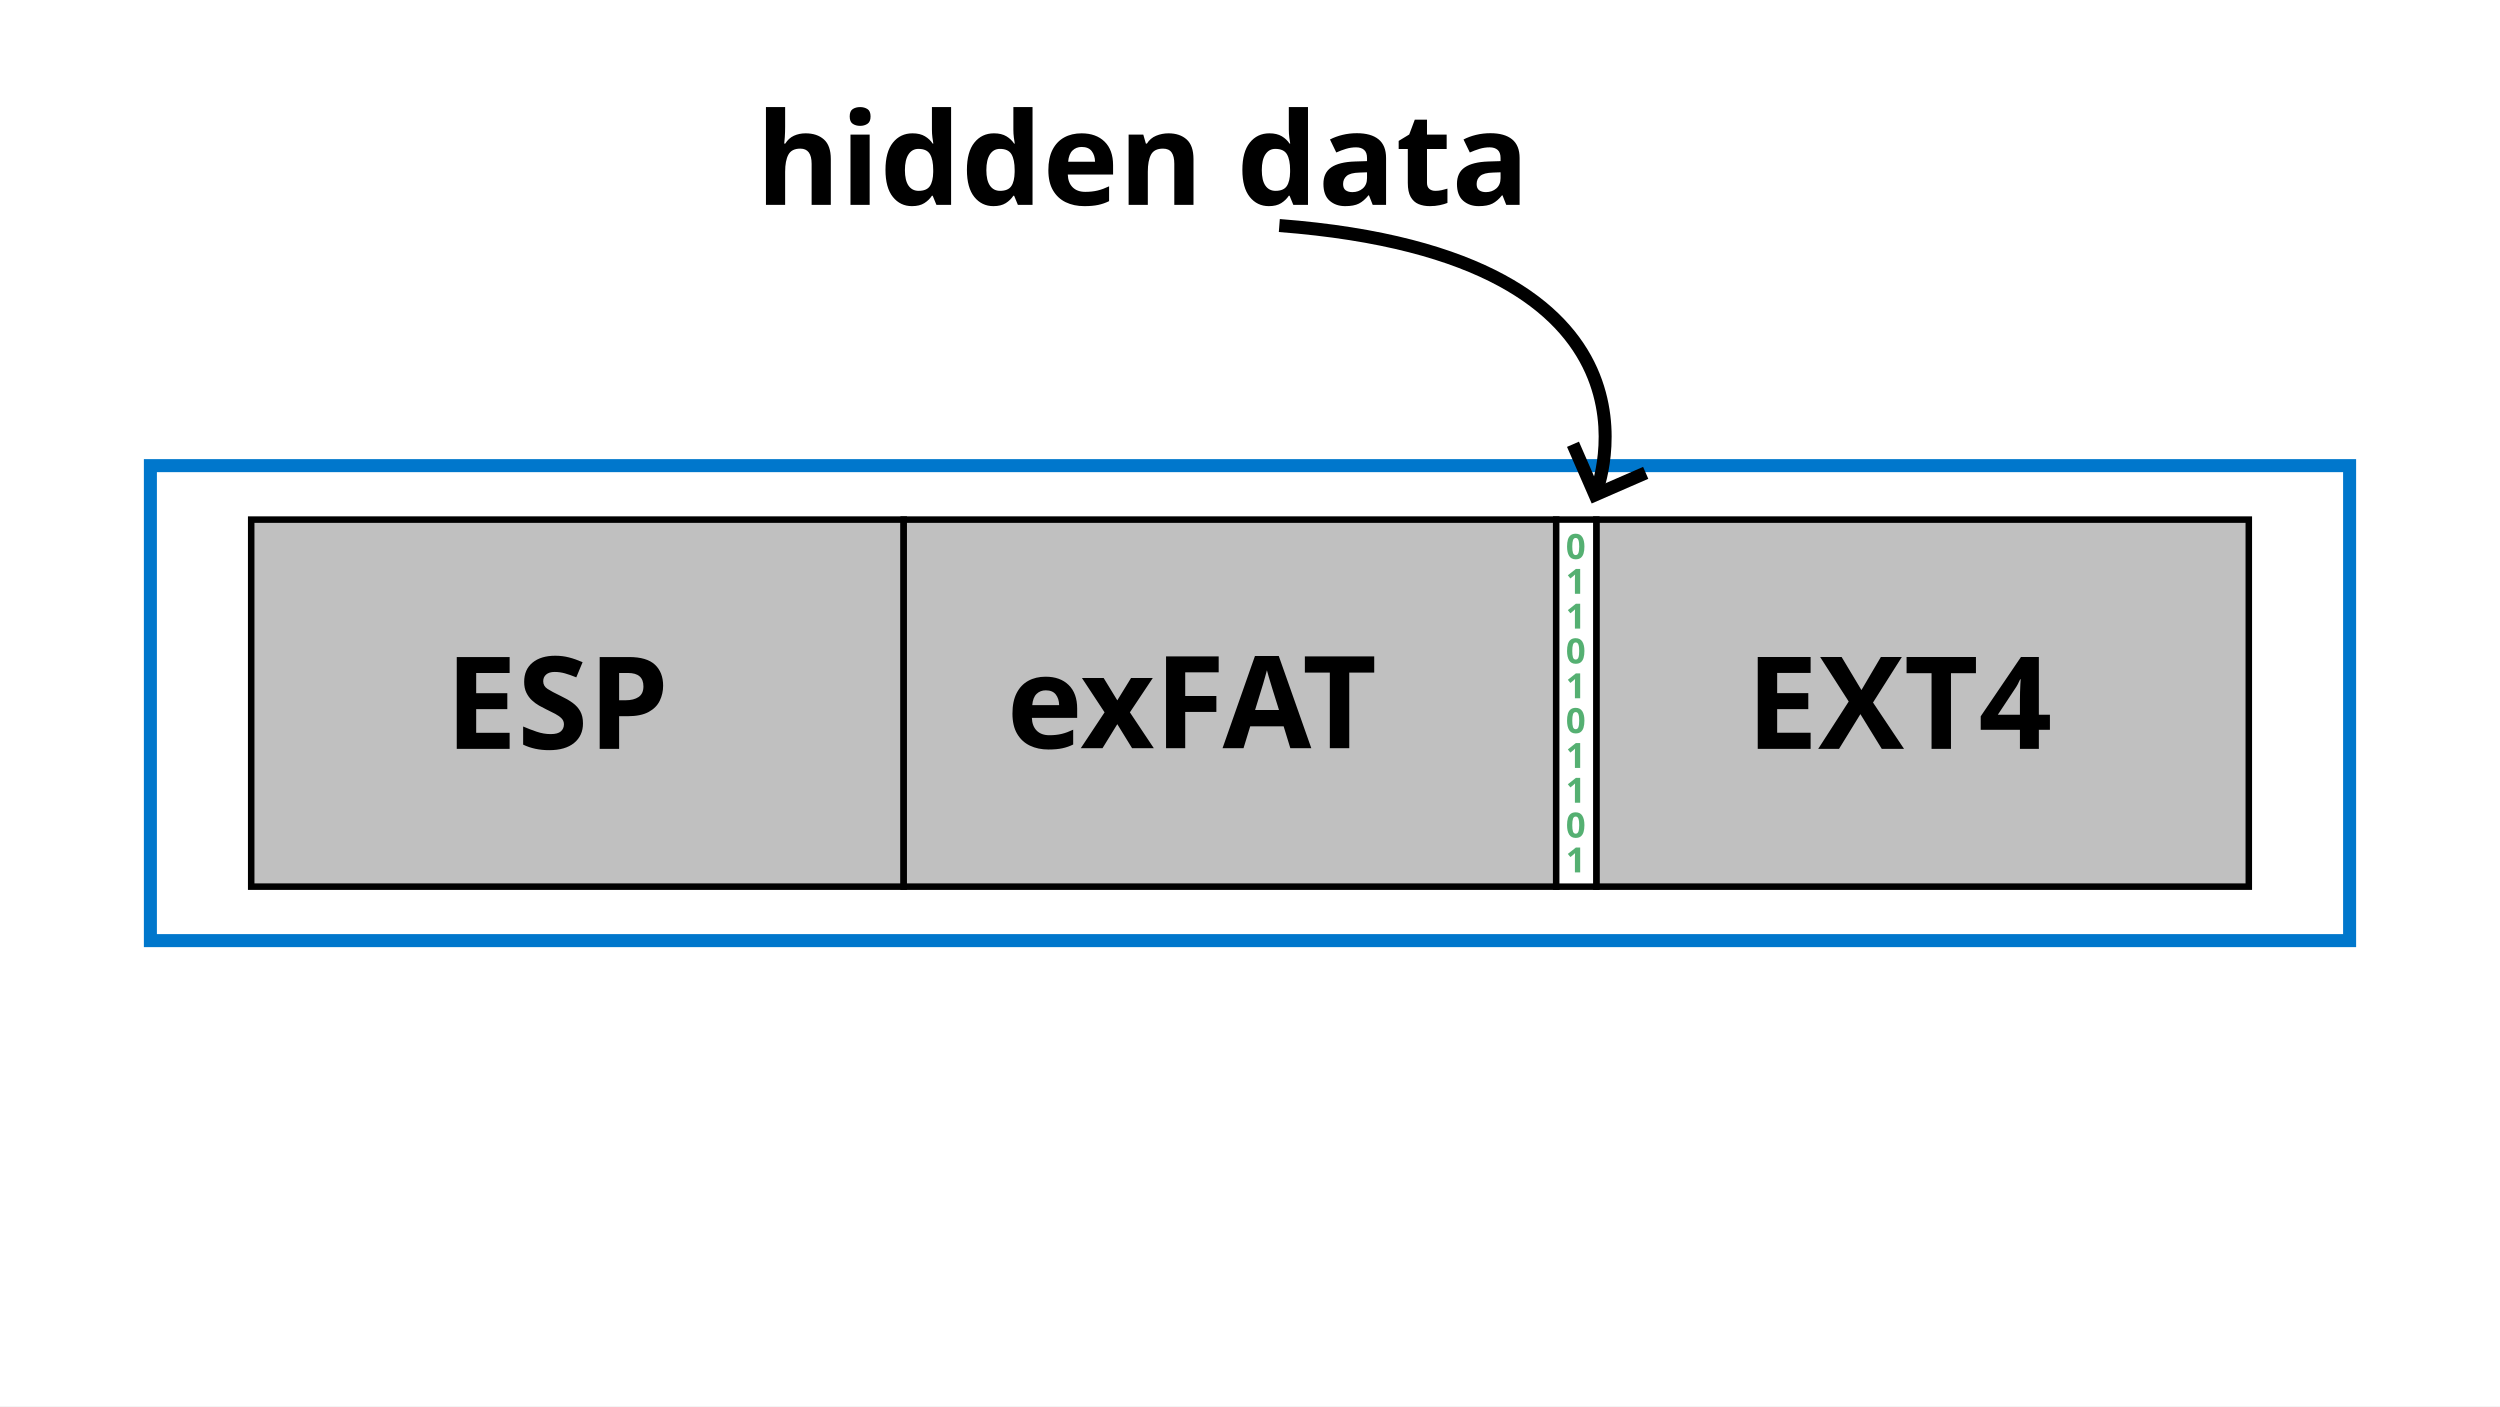
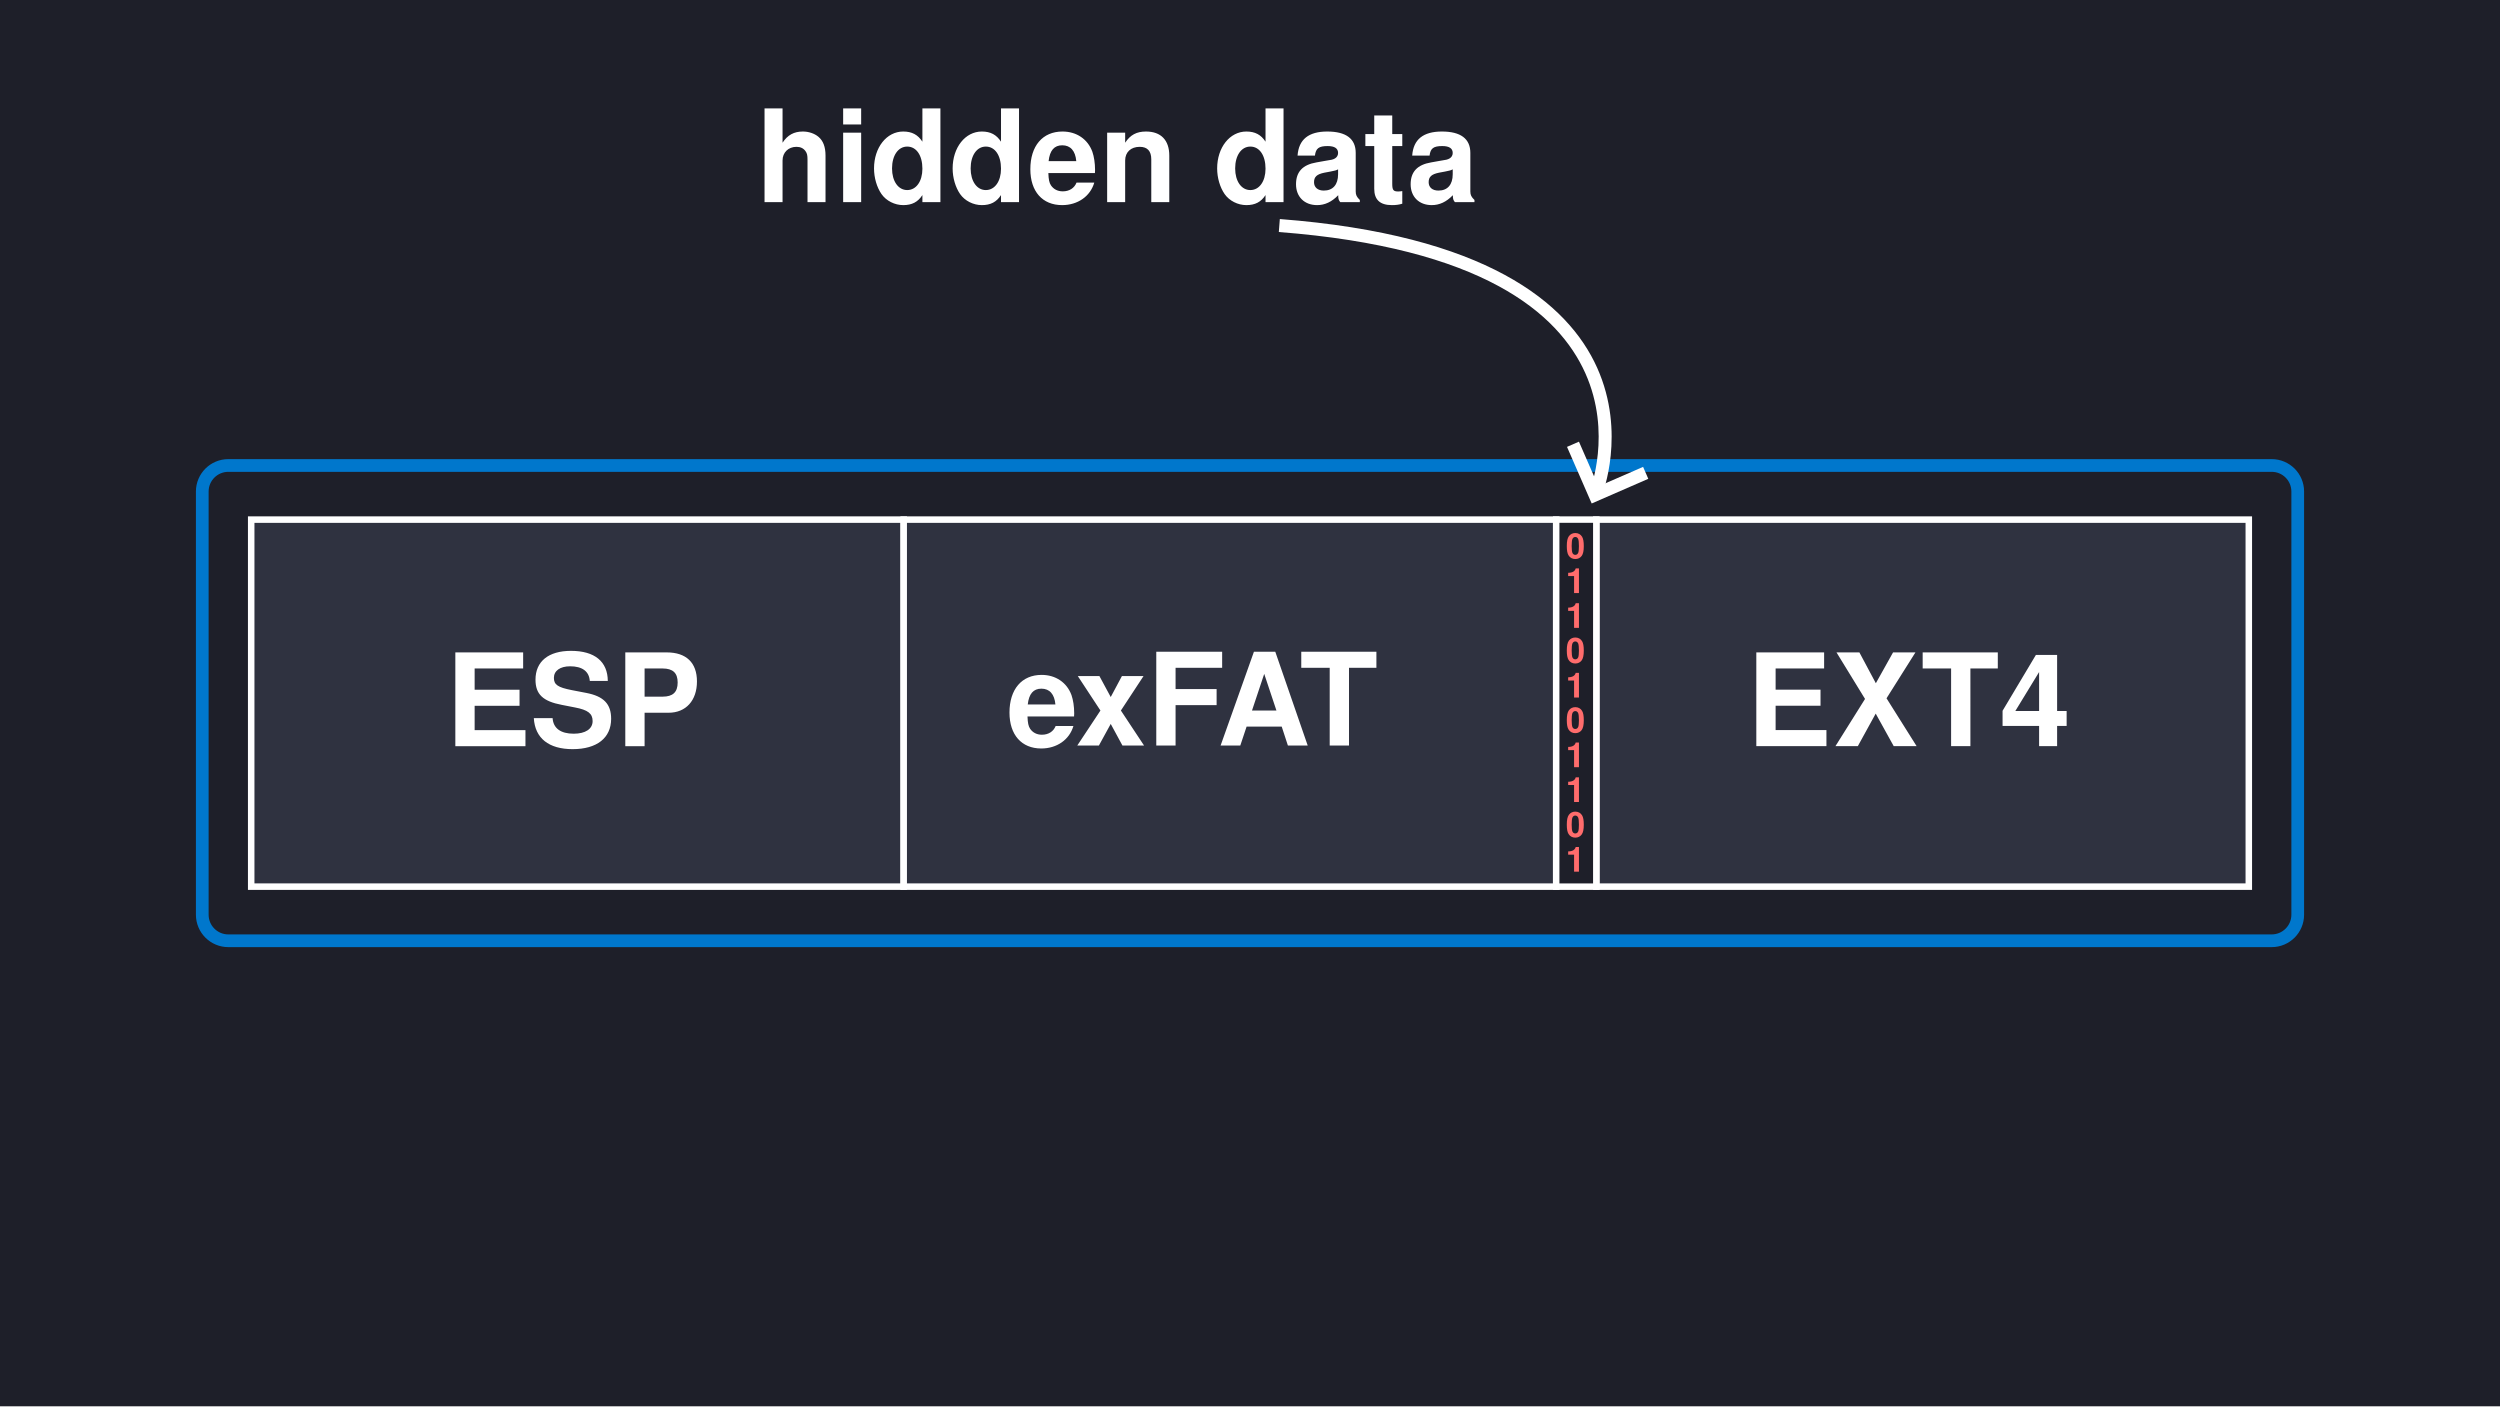
<svg xmlns="http://www.w3.org/2000/svg" width="1920" height="1080" viewBox="0 0 508 285.75" version="1.1" id="svg5">
  <defs id="defs2">
    <rect x="1449.817" y="40.182" width="1102.568" height="358.878" id="rect2528" />
    <rect x="453.06" y="815.581" width="832.683" height="176.611" id="rect1509" />
    <rect x="-194.262" y="256.941" width="156.438" height="1094.411" id="rect1391" />
    <rect x="160" y="102.031" width="445.656" height="675.099" id="rect1385" />
    <rect x="-326.866" y="540" width="957.939" height="624.445" id="rect1332" />
    <rect x="-415.724" y="623.558" width="1045.906" height="640.373" id="rect1326" />
    <rect x="805.12" y="399.06" width="1172.852" height="441.78" id="rect1320" />
    <rect x="160" y="399.06" width="250.559" height="140.94" id="rect1264" />
    <rect x="-194.262" y="256.941" width="194.262" height="722.31" id="rect1415" />
    <rect x="-194.262" y="256.941" width="194.262" height="722.31" id="rect1099" />
  </defs>
  <g id="layer1" transform="translate(457.1782,262.6033)">
-     <rect style="fill:#ffffff;fill-opacity:1;stroke-width:0" id="rect286" width="508" height="285.75" x="-457.178" y="-262.603" />
+     <rect style="fill:#1e1f29;fill-opacity:1;stroke-width:0" id="rect286" width="508" height="285.75" x="-457.178" y="-262.603" />
    <text xml:space="preserve" transform="matrix(0.2645833,0,0,0.2645833,-457.1782,-262.6033)" id="text1324" style="font-weight:bold;font-size:98.807px;line-height:1;font-family:'RobotoMono Nerd Font Mono';-inkscape-font-specification:'RobotoMono Nerd Font Mono Bold';text-decoration-color:#000000;letter-spacing:0px;white-space:pre;shape-inside:url(#rect1326);display:inline;fill:#000000;stroke-width:1.372;-inkscape-stroke:none;stop-color:#000000" />
-     <g id="g1231" transform="translate(8.709892)">
-       <rect style="fill:#c0c0c0;fill-opacity:1;stroke:#000000;stroke-width:1.323;stroke-dasharray:none;stroke-opacity:1" id="rect1214" width="132.588" height="74.581" x="-414.845" y="-157.019" />
-       <text xml:space="preserve" transform="matrix(0.2645833,0,0,0.2645833,-417.7612,-235.6209)" id="text1262" style="font-weight:bold;font-size:98.807px;line-height:1;font-family:'RobotoMono Nerd Font Mono';-inkscape-font-specification:'RobotoMono Nerd Font Mono Bold';text-decoration-color:#000000;letter-spacing:0px;white-space:pre;shape-inside:url(#rect1264);display:inline;fill:#000000;stroke:none;stroke-width:5;stroke-dasharray:none;stroke-opacity:1;stop-color:#000000">
-         <tspan x="160" y="473.166" id="tspan1349">ESP</tspan>
-       </text>
-       <rect style="fill:#c0c0c0;fill-opacity:1;stroke:#000000;stroke-width:1.323;stroke-dasharray:none;stroke-opacity:1" id="rect1212" width="132.588" height="74.581" x="-282.257" y="-157.019" />
-       <text xml:space="preserve" transform="matrix(0.2645833,0,0,0.2645833,-474.3583,-235.7549)" id="text1318" style="font-weight:bold;font-size:98.807px;line-height:1;font-family:'RobotoMono Nerd Font Mono';-inkscape-font-specification:'RobotoMono Nerd Font Mono Bold';text-decoration-color:#000000;letter-spacing:0px;white-space:pre;shape-inside:url(#rect1320);display:inline;fill:#000000;stroke:none;stroke-width:5;stroke-dasharray:none;stroke-opacity:1;stop-color:#000000">
-         <tspan x="805.121" y="473.166" id="tspan1351">exFAT</tspan>
-       </text>
-       <rect style="fill:#c0c0c0;fill-opacity:1;stroke:#000000;stroke-width:1.323;stroke-dasharray:none;stroke-opacity:1" id="rect1218" width="132.588" height="74.581" x="-141.519" y="-157.019" />
-       <text xml:space="preserve" transform="matrix(0.2645833,0,0,0.2645833,-24.58627,-272.9175)" id="text1330" style="font-weight:bold;font-size:98.807px;line-height:1;font-family:'RobotoMono Nerd Font Mono';-inkscape-font-specification:'RobotoMono Nerd Font Mono Bold';text-decoration-color:#000000;letter-spacing:0px;white-space:pre;shape-inside:url(#rect1332);display:inline;fill:#000000;stroke-width:1.372;-inkscape-stroke:none;stop-color:#000000">
-         <tspan x="-326.865" y="614.106" id="tspan1353">EXT4</tspan>
-       </text>
-       <g id="g1211">
-         <rect style="fill:#ffffff;fill-opacity:1;stroke:#000000;stroke-width:1.313;stroke-dasharray:none;stroke-opacity:1" id="rect1083" width="8.151" height="74.59" x="-149.67" y="-157.024" />
-         <text xml:space="preserve" transform="matrix(0.07161878,0,0,0.07161878,-133.8065,-172.7299)" id="text1389" style="font-weight:bold;font-size:98.807px;line-height:1;font-family:'RobotoMono Nerd Font Mono';-inkscape-font-specification:'RobotoMono Nerd Font Mono Bold';text-decoration-color:#000000;letter-spacing:0px;white-space:pre;shape-inside:url(#rect1391);display:inline;fill:#55b072;fill-opacity:1;stroke-width:1.372;-inkscape-stroke:none;stop-color:#000000">
-           <tspan x="-194.262" y="331.047" id="tspan1355">0
- </tspan>
-           <tspan x="-194.262" y="429.854" id="tspan1357">1
- </tspan>
-           <tspan x="-194.262" y="528.662" id="tspan1359">1
- </tspan>
-           <tspan x="-194.262" y="627.469" id="tspan1361">0
- </tspan>
-           <tspan x="-194.262" y="726.277" id="tspan1363">1
- </tspan>
-           <tspan x="-194.262" y="825.084" id="tspan1365">0
- </tspan>
-           <tspan x="-194.262" y="923.891" id="tspan1367">1
- </tspan>
-           <tspan x="-194.262" y="1022.699" id="tspan1369">1
- </tspan>
-           <tspan x="-194.262" y="1121.506" id="tspan1371">0
- </tspan>
-           <tspan x="-194.262" y="1220.313" id="tspan1373">1</tspan>
-         </text>
+     <g id="g10">
+       <rect style="fill:#2f3240;fill-opacity:1;stroke:#ffffff;stroke-width:1.323;stroke-dasharray:none;stroke-opacity:1" id="rect1214" width="132.588" height="74.581" x="-406.135" y="-157.019" />
+       <path d="m 182.627,440.066 h 34.484 V 427.715 H 182.627 v -16.303 h 37.25 v -12.351 h -52.072 v 72.031 h 53.85 V 458.74 H 182.627 Z m 102.266,-19.07 c -0.099,-14.92 -10.078,-23.121 -28.259,-23.121 -17.291,0 -27.271,8.102 -27.271,22.133 0,11.165 5.632,16.6 20.256,19.366 l 10.078,1.976 c 9.881,1.877 13.537,4.644 13.537,10.474 0,6.027 -5.533,9.683 -14.525,9.683 -10.078,0 -15.71,-4.249 -16.204,-11.956 h -14.426 c 0.889,15.414 11.462,23.813 29.84,23.813 18.576,0 29.543,-8.596 29.543,-23.319 0,-11.363 -5.731,-17.291 -19.07,-19.86 l -11.264,-2.174 c -10.572,-2.075 -13.635,-4.15 -13.635,-9.387 0,-5.434 4.743,-8.893 12.45,-8.893 9.387,0 14.623,3.952 15.118,11.264 z m 28.259,24.405 h 18.477 c 13.24,0 21.738,-9.387 21.738,-24.01 0,-14.426 -8.201,-22.33 -23.22,-22.33 H 298.33 v 72.031 h 14.821 z m 0,-12.351 v -21.639 h 13.833 c 7.905,0 11.56,3.458 11.56,10.77 0,7.411 -3.656,10.869 -11.56,10.869 z" id="text1262" style="-inkscape-font-specification:'RobotoMono Nerd Font Mono Bold';fill:#ffffff;stroke-width:5" transform="matrix(0.2645833,0,0,0.2645833,-409.0513,-235.6209)" aria-label="ESP" />
+       <rect style="fill:#2f3240;fill-opacity:1;stroke:#ffffff;stroke-width:1.323;stroke-dasharray:none;stroke-opacity:1" id="rect1212" width="132.588" height="74.581" x="-273.547" y="-157.019" />
+       <path d="m 856.896,448.761 c 0.099,-1.186 0.099,-1.68 0.099,-2.371 0,-5.336 -0.79,-10.276 -2.075,-14.031 -3.557,-9.683 -12.153,-15.513 -22.923,-15.513 -15.315,0 -24.702,11.066 -24.702,28.951 0,17.094 9.288,27.567 24.405,27.567 11.956,0 21.639,-6.719 24.702,-17.291 h -13.635 c -1.68,4.249 -5.533,6.719 -10.572,6.719 -3.952,0 -7.114,-1.68 -9.09,-4.644 -1.284,-1.976 -1.779,-4.348 -1.976,-9.387 z m -35.571,-9.189 c 0.889,-8.201 4.348,-12.153 10.474,-12.153 6.324,0 10.078,4.249 10.77,12.153 z m 71.536,4.644 17.39,-26.48 h -16.6 l -8.596,16.106 -8.695,-16.106 h -16.6 l 17.39,26.48 -17.785,26.876 h 16.6 l 9.09,-16.6 8.991,16.6 h 16.6 z m 41.993,-4.15 h 31.52 V 427.715 H 934.855 v -16.303 h 35.768 v -12.351 h -50.589 v 72.031 h 14.821 z m 81.516,16.501 4.743,14.525 h 15.216 l -24.899,-72.031 h -16.402 l -25.591,72.031 h 15.118 l 4.842,-14.525 z m -4.051,-12.351 h -18.773 l 9.387,-28.16 z m 55.727,-32.804 h 21.046 V 399.061 H 1031.39 v 12.351 h 21.836 v 59.68 h 14.821 z" id="text1318" style="-inkscape-font-specification:'RobotoMono Nerd Font Mono Bold';fill:#ffffff;stroke-width:5" transform="matrix(0.2645833,0,0,0.2645833,-465.6485,-235.7549)" aria-label="exFAT" />
+       <rect style="fill:#2f3240;fill-opacity:1;stroke:#ffffff;stroke-width:1.323;stroke-dasharray:none;stroke-opacity:1" id="rect1218" width="132.588" height="74.581" x="-132.809" y="-157.019" />
+       <path d="m -304.238,581.005 h 34.484 v -12.351 h -34.484 v -16.303 h 37.25 V 540 h -52.072 v 72.031 h 53.85 v -12.351 h -39.029 z m 85.172,-5.731 L -196.835,540 h -17.192 L -227.267,563.714 -239.915,540 h -17.588 l 21.935,35.768 -22.726,36.262 h 17.192 l 13.734,-24.998 13.833,24.998 h 17.588 z m 64.422,-22.923 h 21.046 V 540 h -57.704 v 12.351 h 21.836 v 59.68 h 14.821 z m 73.908,32.705 h -7.312 v -43.08 h -16.303 l -25.591,42.882 v 11.659 h 28.061 v 15.513 h 13.833 v -15.513 h 7.312 z m -21.145,0 h -18.279 l 18.279,-29.939 z" id="text1330" style="-inkscape-font-specification:'RobotoMono Nerd Font Mono Bold';fill:#ffffff;stroke-width:1.372" transform="matrix(0.2645833,0,0,0.2645833,-15.87638,-272.9175)" aria-label="EXT4" />
+       <rect style="fill:#1e1f29;fill-opacity:1;stroke:#ffffff;stroke-width:1.313;stroke-dasharray:none;stroke-opacity:1" id="rect1083" width="8.151" height="74.59" x="-140.96" y="-157.024" />
+       <g id="text1389" style="font-weight:bold;font-size:98.807px;font-family:'RobotoMono Nerd Font Mono';-inkscape-font-specification:'RobotoMono Nerd Font Mono Bold';letter-spacing:0px;white-space:pre;fill:#ff6c6c;stroke-width:1.372" transform="matrix(0.07161878,0,0,0.07161878,-125.0966,-172.7299)" aria-label="0&#10;1&#10;1&#10;0&#10;1&#10;0&#10;1&#10;1&#10;0&#10;1">
+         <path d="m -167.287,257.435 c -7.509,0 -13.932,3.162 -18.181,8.991 -4.051,5.434 -5.928,14.327 -5.928,27.962 0,12.45 1.581,21.145 4.94,26.48 4.15,6.719 10.968,10.375 19.169,10.375 7.608,0 13.833,-3.063 18.181,-8.893 3.952,-5.434 5.928,-14.426 5.928,-27.567 0,-12.845 -1.581,-21.54 -4.94,-26.974 -4.15,-6.719 -10.968,-10.375 -19.169,-10.375 z m 0,11.165 c 3.557,0 6.422,1.976 8.102,5.632 1.383,2.964 2.174,10.572 2.174,20.256 0,7.905 -0.692,15.612 -1.779,18.477 -1.581,4.15 -4.545,6.422 -8.497,6.422 -3.656,0 -6.422,-1.877 -8.102,-5.434 -1.383,-2.964 -2.174,-10.276 -2.174,-19.663 0,-8.3 0.692,-16.204 1.779,-19.07 1.482,-4.249 4.545,-6.62 8.497,-6.62 z" id="path1" />
+         <path d="m -170.746,379.463 v 48.317 h 13.833 v -70.054 h -9.189 c -2.174,8.3 -9.387,12.549 -21.441,12.549 v 9.189 z" id="path2" />
+         <path d="m -170.746,478.27 v 48.317 h 13.833 v -70.054 h -9.189 c -2.174,8.3 -9.387,12.549 -21.441,12.549 v 9.189 z" id="path3" />
+         <path d="m -167.287,553.858 c -7.509,0 -13.932,3.162 -18.181,8.991 -4.051,5.434 -5.928,14.327 -5.928,27.962 0,12.45 1.581,21.145 4.94,26.48 4.15,6.719 10.968,10.375 19.169,10.375 7.608,0 13.833,-3.063 18.181,-8.893 3.952,-5.434 5.928,-14.426 5.928,-27.567 0,-12.845 -1.581,-21.54 -4.94,-26.974 -4.15,-6.719 -10.968,-10.375 -19.169,-10.375 z m 0,11.165 c 3.557,0 6.422,1.976 8.102,5.632 1.383,2.964 2.174,10.572 2.174,20.256 0,7.905 -0.692,15.612 -1.779,18.477 -1.581,4.15 -4.545,6.422 -8.497,6.422 -3.656,0 -6.422,-1.877 -8.102,-5.434 -1.383,-2.964 -2.174,-10.276 -2.174,-19.663 0,-8.3 0.692,-16.204 1.779,-19.07 1.482,-4.249 4.545,-6.62 8.497,-6.62 z" id="path4" />
+         <path d="m -170.746,675.885 v 48.317 h 13.833 v -70.054 h -9.189 c -2.174,8.3 -9.387,12.549 -21.441,12.549 v 9.189 z" id="path5" />
+         <path d="m -167.287,751.472 c -7.509,0 -13.932,3.162 -18.181,8.991 -4.051,5.434 -5.928,14.327 -5.928,27.962 0,12.45 1.581,21.145 4.94,26.48 4.15,6.719 10.968,10.375 19.169,10.375 7.608,0 13.833,-3.063 18.181,-8.893 3.952,-5.434 5.928,-14.426 5.928,-27.567 0,-12.845 -1.581,-21.54 -4.94,-26.974 -4.15,-6.719 -10.968,-10.375 -19.169,-10.375 z m 0,11.165 c 3.557,0 6.422,1.976 8.102,5.632 1.383,2.964 2.174,10.572 2.174,20.256 0,7.905 -0.692,15.612 -1.779,18.477 -1.581,4.15 -4.545,6.422 -8.497,6.422 -3.656,0 -6.422,-1.877 -8.102,-5.434 -1.383,-2.964 -2.174,-10.276 -2.174,-19.663 0,-8.3 0.692,-16.204 1.779,-19.07 1.482,-4.249 4.545,-6.62 8.497,-6.62 z" id="path6" />
+         <path d="m -170.746,873.5 v 48.317 h 13.833 v -70.054 h -9.189 c -2.174,8.3 -9.387,12.549 -21.441,12.549 v 9.189 z" id="path7" />
+         <path d="m -170.746,972.307 v 48.317 h 13.833 v -70.054 h -9.189 c -2.174,8.3 -9.387,12.549 -21.441,12.549 v 9.189 z" id="path8" />
+         <path d="m -167.287,1047.895 c -7.509,0 -13.932,3.162 -18.181,8.992 -4.051,5.434 -5.928,14.327 -5.928,27.962 0,12.45 1.581,21.145 4.94,26.48 4.15,6.719 10.968,10.375 19.169,10.375 7.608,0 13.833,-3.063 18.181,-8.893 3.952,-5.434 5.928,-14.426 5.928,-27.567 0,-12.845 -1.581,-21.54 -4.94,-26.974 -4.15,-6.719 -10.968,-10.375 -19.169,-10.375 z m 0,11.165 c 3.557,0 6.422,1.976 8.102,5.632 1.383,2.964 2.174,10.572 2.174,20.256 0,7.905 -0.692,15.612 -1.779,18.477 -1.581,4.15 -4.545,6.423 -8.497,6.423 -3.656,0 -6.422,-1.877 -8.102,-5.434 -1.383,-2.964 -2.174,-10.276 -2.174,-19.663 0,-8.3 0.692,-16.204 1.779,-19.07 1.482,-4.249 4.545,-6.62 8.497,-6.62 z" id="path9" />
+         <path d="m -170.746,1169.922 v 48.317 h 13.833 v -70.055 h -9.189 c -2.174,8.3 -9.387,12.549 -21.441,12.549 v 9.189 z" id="path10" />
+       </g>
+       <rect style="fill:none;fill-opacity:1;stroke:#0077cc;stroke-width:2.583;stroke-dasharray:none;stroke-opacity:1" id="rect1469" width="425.798" height="96.579" x="-416.077" y="-168.018" rx="5.292" ry="5.292" />
+     </g>
+     <g id="path2293" transform="matrix(-1,0,0,1,-266.3255,-0.8962531)" style="fill:#ffffff;fill-opacity:1">
+       <path style="color:#000000;fill:#ffffff;-inkscape-stroke:none;fill-opacity:1" d="m -69.207,-217.197 c -41.837,3.209 -58.547,16.971 -64.488,30.232 -5.941,13.262 -1.039,25.693 -1.039,25.693 l 2.463,-0.969 c 0,0 -4.478,-11.44 0.99,-23.645 5.468,-12.205 20.957,-25.504 62.277,-28.674 z" id="path2524" />
+       <g id="g2516" style="fill:#ffffff;fill-opacity:1">
+         <path style="color:#000000;fill:#ffffff;-inkscape-stroke:none;fill-opacity:1" d="m -129.99,-171.959 -3.955,9.076 -9.078,-3.955 -1.057,2.426 11.502,5.014 5.014,-11.504 z" id="path2518" />
      </g>
    </g>
-     <rect style="fill:none;fill-opacity:1;stroke:#0077cc;stroke-width:2.646;stroke-dasharray:none;stroke-opacity:1" id="rect1469" width="446.881" height="96.516" x="-426.619" y="-167.986" />
-     <g id="path2293" transform="matrix(-1,0,0,1,-266.3255,-0.8962531)">
-       <path style="color:#000000;fill:#000000;-inkscape-stroke:none" d="m -69.207,-217.197 c -41.837,3.209 -58.547,16.971 -64.488,30.232 -5.941,13.262 -1.039,25.693 -1.039,25.693 l 2.463,-0.969 c 0,0 -4.478,-11.44 0.99,-23.645 5.468,-12.205 20.957,-25.504 62.277,-28.674 z" id="path2524" />
-       <g id="g2516">
-         <path style="color:#000000;fill:#000000;-inkscape-stroke:none" d="m -129.99,-171.959 -3.955,9.076 -9.078,-3.955 -1.057,2.426 11.502,5.014 5.014,-11.504 z" id="path2518" />
-       </g>
-     </g>
-     <text xml:space="preserve" transform="matrix(0.2645833,0,0,0.2645833,-687.1725,-251.2147)" id="text2526" style="font-weight:bold;font-size:98.807px;line-height:1;font-family:'RobotoMono Nerd Font Mono';-inkscape-font-specification:'RobotoMono Nerd Font Mono Bold';text-decoration-color:#000000;letter-spacing:0px;white-space:pre;shape-inside:url(#rect2528);display:inline;fill:#000000;stroke-width:1.372;-inkscape-stroke:none;stop-color:#000000">
-       <tspan x="1449.816" y="114.287" id="tspan1375">hidden data</tspan>
-     </text>
+     <path d="m 1456.437,40.182 v 72.031 h 13.833 V 80.199 c 0,-6.126 4.446,-10.474 10.671,-10.474 3.063,0 5.336,1.087 6.917,3.261 1.284,1.779 1.581,3.261 1.581,6.62 v 32.606 h 13.833 V 76.444 c 0,-6.62 -1.778,-11.363 -5.434,-14.426 -3.063,-2.569 -7.509,-4.051 -11.956,-4.051 -6.818,0 -11.758,2.668 -15.612,8.596 V 40.182 Z m 74.204,18.675 h -13.833 v 53.356 h 13.833 z m 0,-18.675 h -13.833 v 12.351 h 13.833 z m 47.032,72.031 h 13.833 V 40.182 h -13.833 v 25.591 c -3.458,-5.336 -8.003,-7.806 -14.722,-7.806 -12.746,0 -22.429,12.252 -22.429,28.358 0,7.213 2.174,14.525 5.731,19.663 3.656,5.237 10.177,8.497 16.698,8.497 6.719,0 11.264,-2.371 14.722,-7.707 z m -11.659,-42.685 c 7.015,0 11.659,6.719 11.659,16.995 0,9.683 -4.743,16.402 -11.659,16.402 -6.917,0 -11.659,-6.818 -11.659,-16.6 0,-9.98 4.743,-16.797 11.659,-16.797 z m 72.031,42.685 h 13.833 V 40.182 h -13.833 v 25.591 c -3.458,-5.336 -8.003,-7.806 -14.722,-7.806 -12.746,0 -22.429,12.252 -22.429,28.358 0,7.213 2.174,14.525 5.731,19.663 3.656,5.237 10.177,8.497 16.698,8.497 6.719,0 11.264,-2.371 14.722,-7.707 z m -11.659,-42.685 c 7.015,0 11.659,6.719 11.659,16.995 0,9.683 -4.743,16.402 -11.659,16.402 -6.917,0 -11.659,-6.818 -11.659,-16.6 0,-9.98 4.743,-16.797 11.659,-16.797 z m 83.789,20.354 c 0.099,-1.186 0.099,-1.68 0.099,-2.371 0,-5.336 -0.79,-10.276 -2.075,-14.031 -3.557,-9.683 -12.153,-15.513 -22.923,-15.513 -15.315,0 -24.702,11.066 -24.702,28.951 0,17.094 9.288,27.567 24.405,27.567 11.956,0 21.639,-6.719 24.702,-17.291 h -13.635 c -1.68,4.249 -5.533,6.719 -10.572,6.719 -3.952,0 -7.114,-1.68 -9.09,-4.644 -1.284,-1.976 -1.778,-4.348 -1.976,-9.387 z m -35.571,-9.189 c 0.889,-8.201 4.348,-12.153 10.473,-12.153 6.324,0 10.078,4.249 10.77,12.153 z m 44.957,-21.836 v 53.356 h 13.833 V 80.199 c 0,-6.324 4.348,-10.474 11.165,-10.474 5.928,0 8.893,3.261 8.893,9.584 v 32.903 h 13.833 V 76.444 c 0,-11.857 -6.423,-18.477 -17.884,-18.477 -7.213,0 -12.055,2.569 -16.007,8.596 V 58.856 Z m 121.632,53.356 h 13.833 V 40.182 h -13.833 v 25.591 c -3.458,-5.336 -8.003,-7.806 -14.722,-7.806 -12.746,0 -22.429,12.252 -22.429,28.358 0,7.213 2.174,14.525 5.731,19.663 3.656,5.237 10.177,8.497 16.698,8.497 6.719,0 11.264,-2.371 14.722,-7.707 z m -11.659,-42.685 c 7.015,0 11.659,6.719 11.659,16.995 0,9.683 -4.743,16.402 -11.659,16.402 -6.917,0 -11.659,-6.818 -11.659,-16.6 0,-9.98 4.743,-16.797 11.659,-16.797 z m 84.085,41.005 c -2.371,-2.273 -3.162,-3.853 -3.162,-6.521 V 74.369 c 0,-10.869 -7.41,-16.402 -21.836,-16.402 -14.426,0 -21.935,6.126 -22.825,18.477 h 13.339 c 0.692,-5.533 2.964,-7.312 9.782,-7.312 5.336,0 8.003,1.779 8.003,5.336 0,1.779 -0.889,3.261 -2.371,4.15 -1.877,0.988 -1.877,0.988 -8.695,2.075 l -5.533,0.988 c -10.572,1.779 -15.71,7.213 -15.71,16.797 0,9.584 6.423,16.007 16.204,16.007 5.928,0 11.264,-2.47 16.204,-7.608 0,2.767 0.296,3.755 1.581,5.336 h 15.019 z m -16.698,-19.761 c 0,8.003 -3.952,12.549 -10.968,12.549 -4.644,0 -7.509,-2.47 -7.509,-6.422 0,-4.15 2.174,-6.126 7.905,-7.312 l 4.743,-0.889 c 3.656,-0.692 4.249,-0.889 5.83,-1.68 z m 49.305,-30.828 h -7.707 V 45.616 h -13.833 v 14.327 h -6.818 v 9.189 h 6.818 v 32.804 c 0,8.399 4.446,12.549 13.537,12.549 3.162,0 5.434,-0.296 8.003,-1.087 v -9.683 c -1.383,0.198 -2.075,0.296 -3.162,0.296 -3.656,0 -4.545,-1.087 -4.545,-5.83 V 69.132 h 7.707 z m 55.431,50.589 c -2.371,-2.273 -3.162,-3.853 -3.162,-6.521 V 74.369 c 0,-10.869 -7.41,-16.402 -21.836,-16.402 -14.426,0 -21.935,6.126 -22.825,18.477 h 13.339 c 0.692,-5.533 2.964,-7.312 9.782,-7.312 5.336,0 8.003,1.779 8.003,5.336 0,1.779 -0.889,3.261 -2.371,4.15 -1.877,0.988 -1.877,0.988 -8.695,2.075 l -5.533,0.988 c -10.572,1.779 -15.71,7.213 -15.71,16.797 0,9.584 6.423,16.007 16.204,16.007 5.928,0 11.264,-2.47 16.204,-7.608 0,2.767 0.296,3.755 1.581,5.336 h 15.019 z m -16.698,-19.761 c 0,8.003 -3.952,12.549 -10.968,12.549 -4.644,0 -7.509,-2.47 -7.509,-6.422 0,-4.15 2.174,-6.126 7.905,-7.312 l 4.743,-0.889 c 3.656,-0.692 4.249,-0.889 5.83,-1.68 z" id="text2526" style="-inkscape-font-specification:'RobotoMono Nerd Font Mono Bold';fill:#ffffff;stroke-width:1.372" transform="matrix(0.2645833,0,0,0.2645833,-687.1725,-251.2147)" aria-label="hidden data" />
  </g>
</svg>
